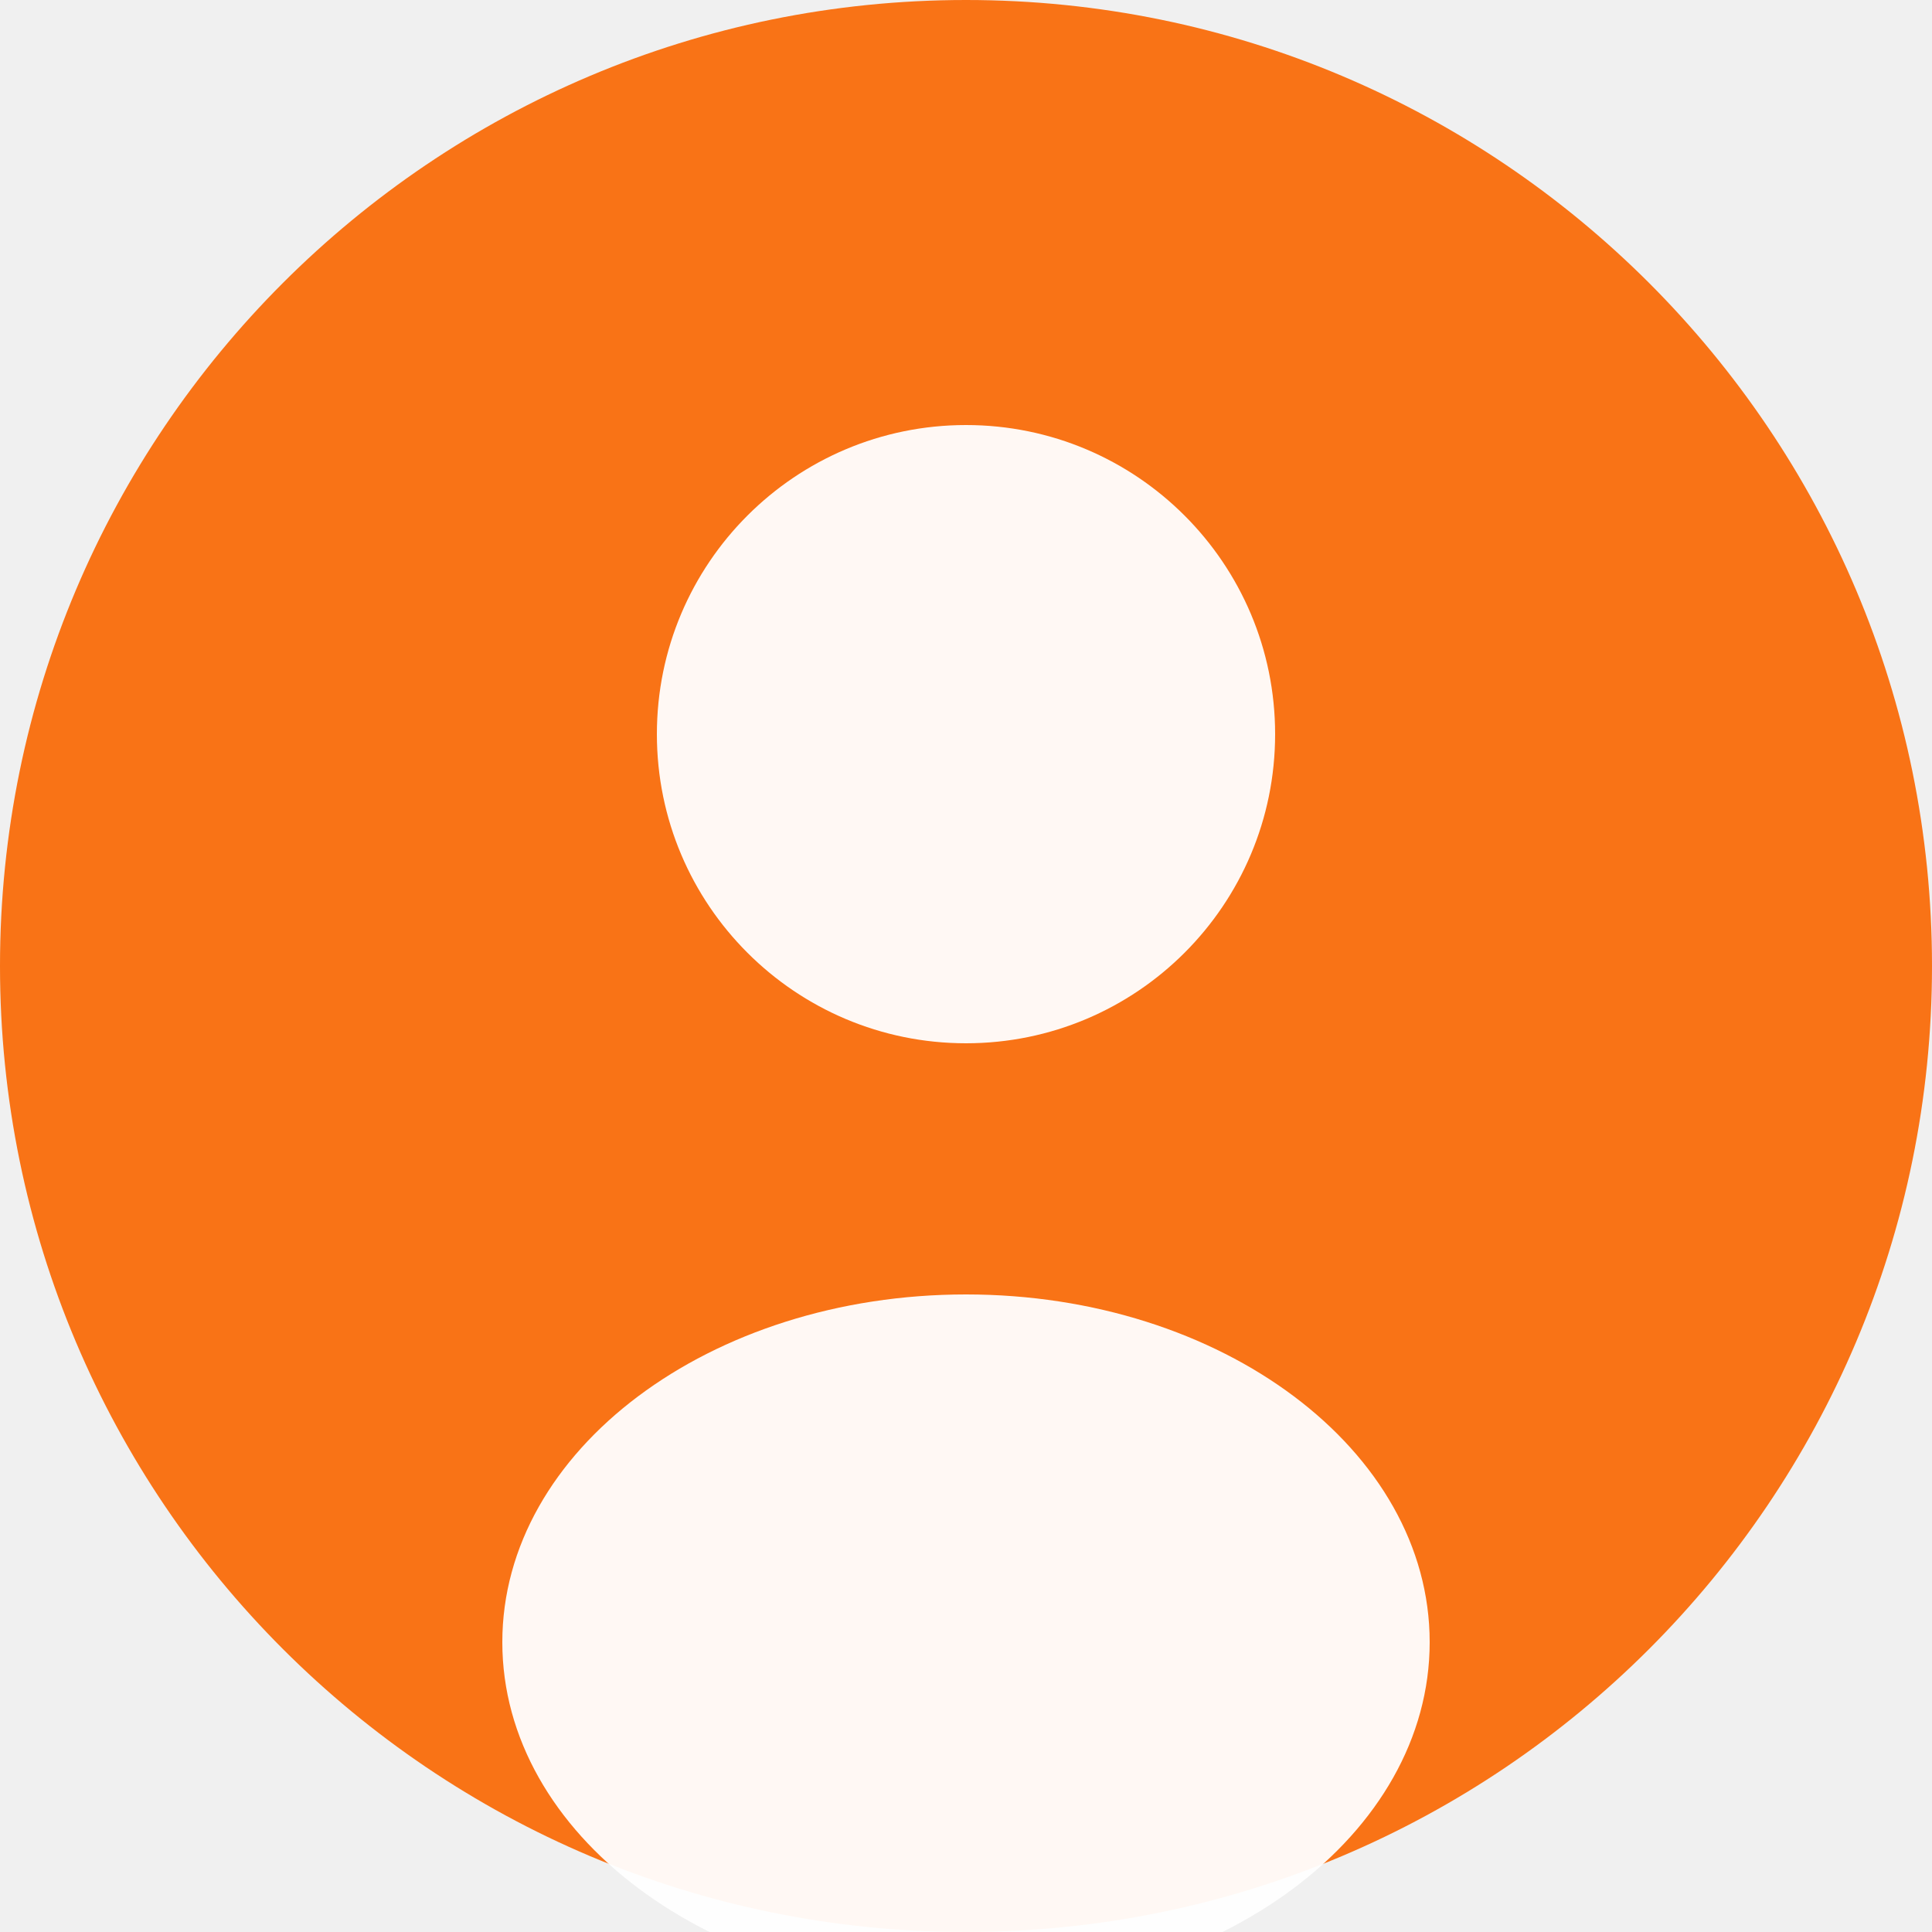
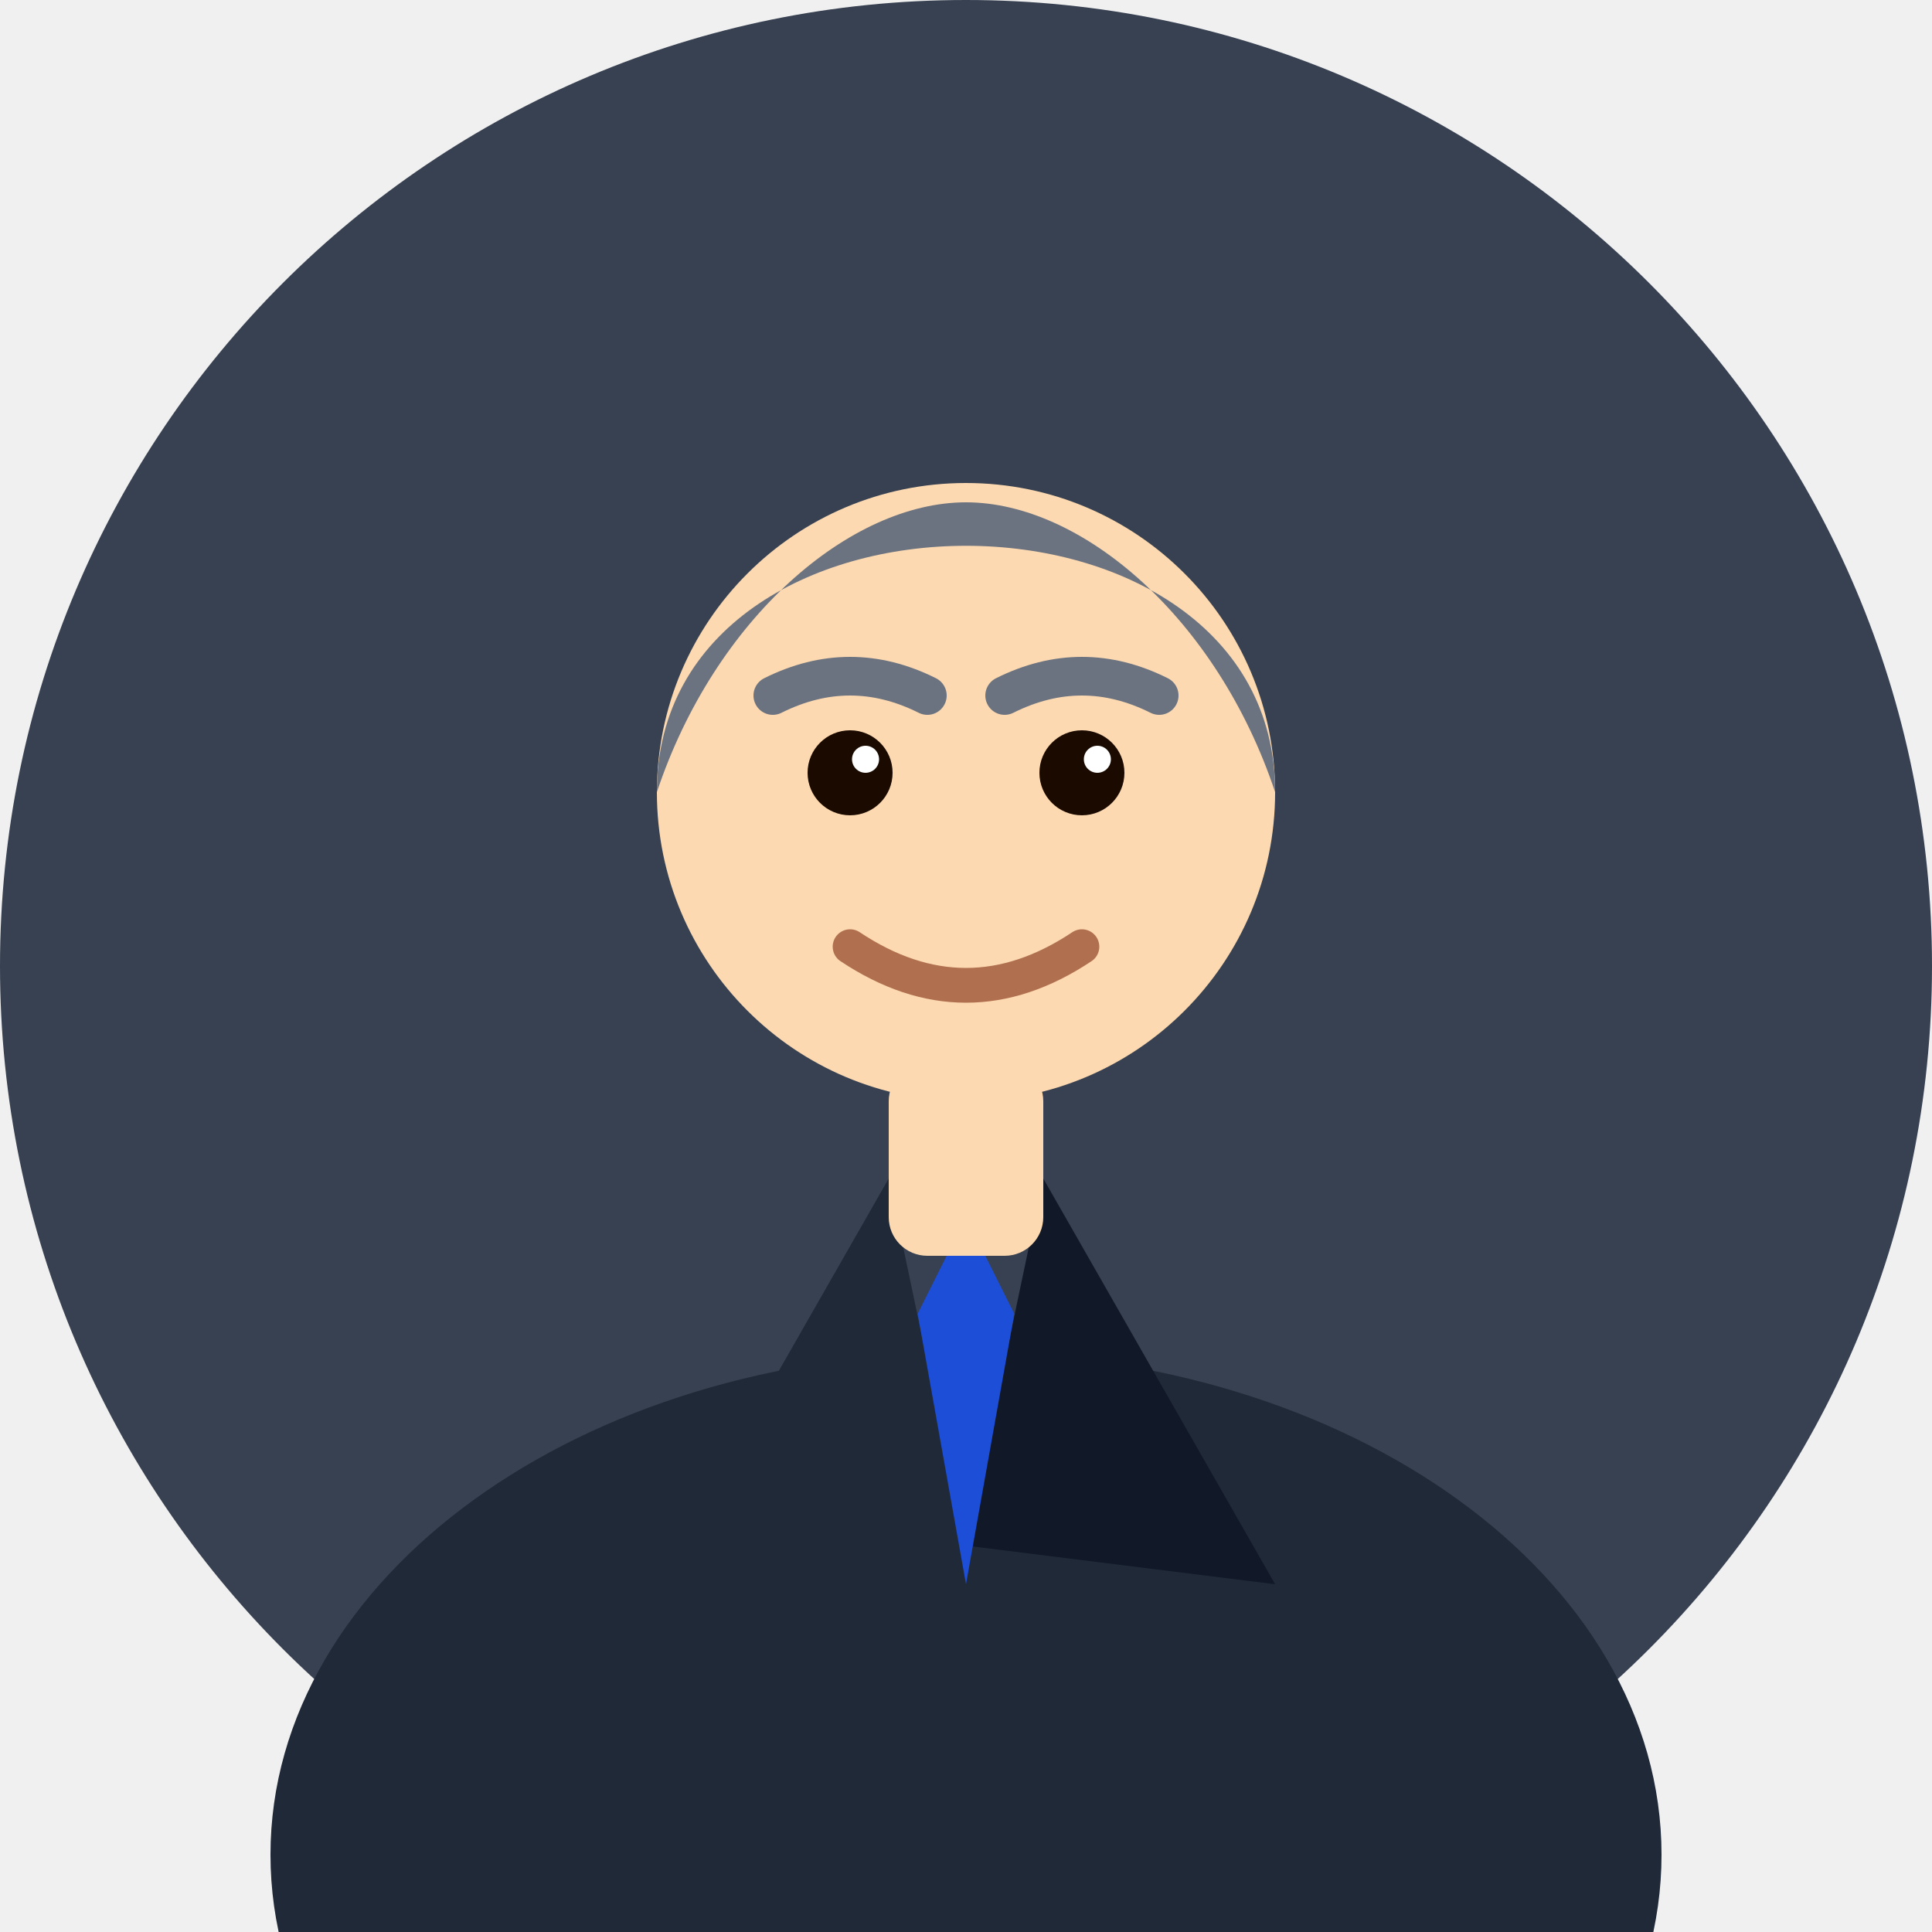
<svg xmlns="http://www.w3.org/2000/svg" viewBox="0 0 100 100">
-   <circle cx="50" cy="50" r="50" fill="#f97316" />
-   <circle cx="50" cy="38" r="16" fill="#fff" opacity="0.95" />
-   <ellipse cx="50" cy="85" rx="24" ry="18" fill="#fff" opacity="0.95" />
+   <circle cx="50" cy="50" r="50" fill="#374151" />
+   <ellipse cx="50" cy="96" rx="36" ry="26" fill="#1f2937" />
+   <polygon points="50,63 45,80 55,80" fill="#f9fafb" />
+   <polygon points="46,61 34,82 50,80" fill="#1f2937" />
+   <polygon points="54,61 66,82 50,80" fill="#111827" />
+   <polygon points="50,63 47.5,68 50,82 52.5,68" fill="#1d4ed8" />
+   <rect x="46" y="55" width="8" height="10" rx="2" fill="#fcd9b0" />
+   <circle cx="50" cy="41" r="16" fill="#fcd9b0" />
+   <path d="M34,41 C34,24 66,24 66,41 C63,32 56,26 50,26 C44,26 37,32 34,41Z" fill="#6b7280" />
+   <circle cx="44" cy="40" r="2.2" fill="#1a0a00" />
+   <circle cx="56" cy="40" r="2.2" fill="#1a0a00" />
+   <circle cx="44.8" cy="39.3" r="0.7" fill="#fff" />
+   <circle cx="56.8" cy="39.3" r="0.7" fill="#fff" />
+   <path d="M40,36 Q44,34 48,36" stroke="#6b7280" stroke-width="2" fill="none" stroke-linecap="round" />
+   <path d="M52,36 Q56,34 60,36" stroke="#6b7280" stroke-width="2" fill="none" stroke-linecap="round" />
+   <path d="M44,49 Q50,53 56,49" stroke="#b07050" stroke-width="1.8" fill="none" stroke-linecap="round" />
</svg>
